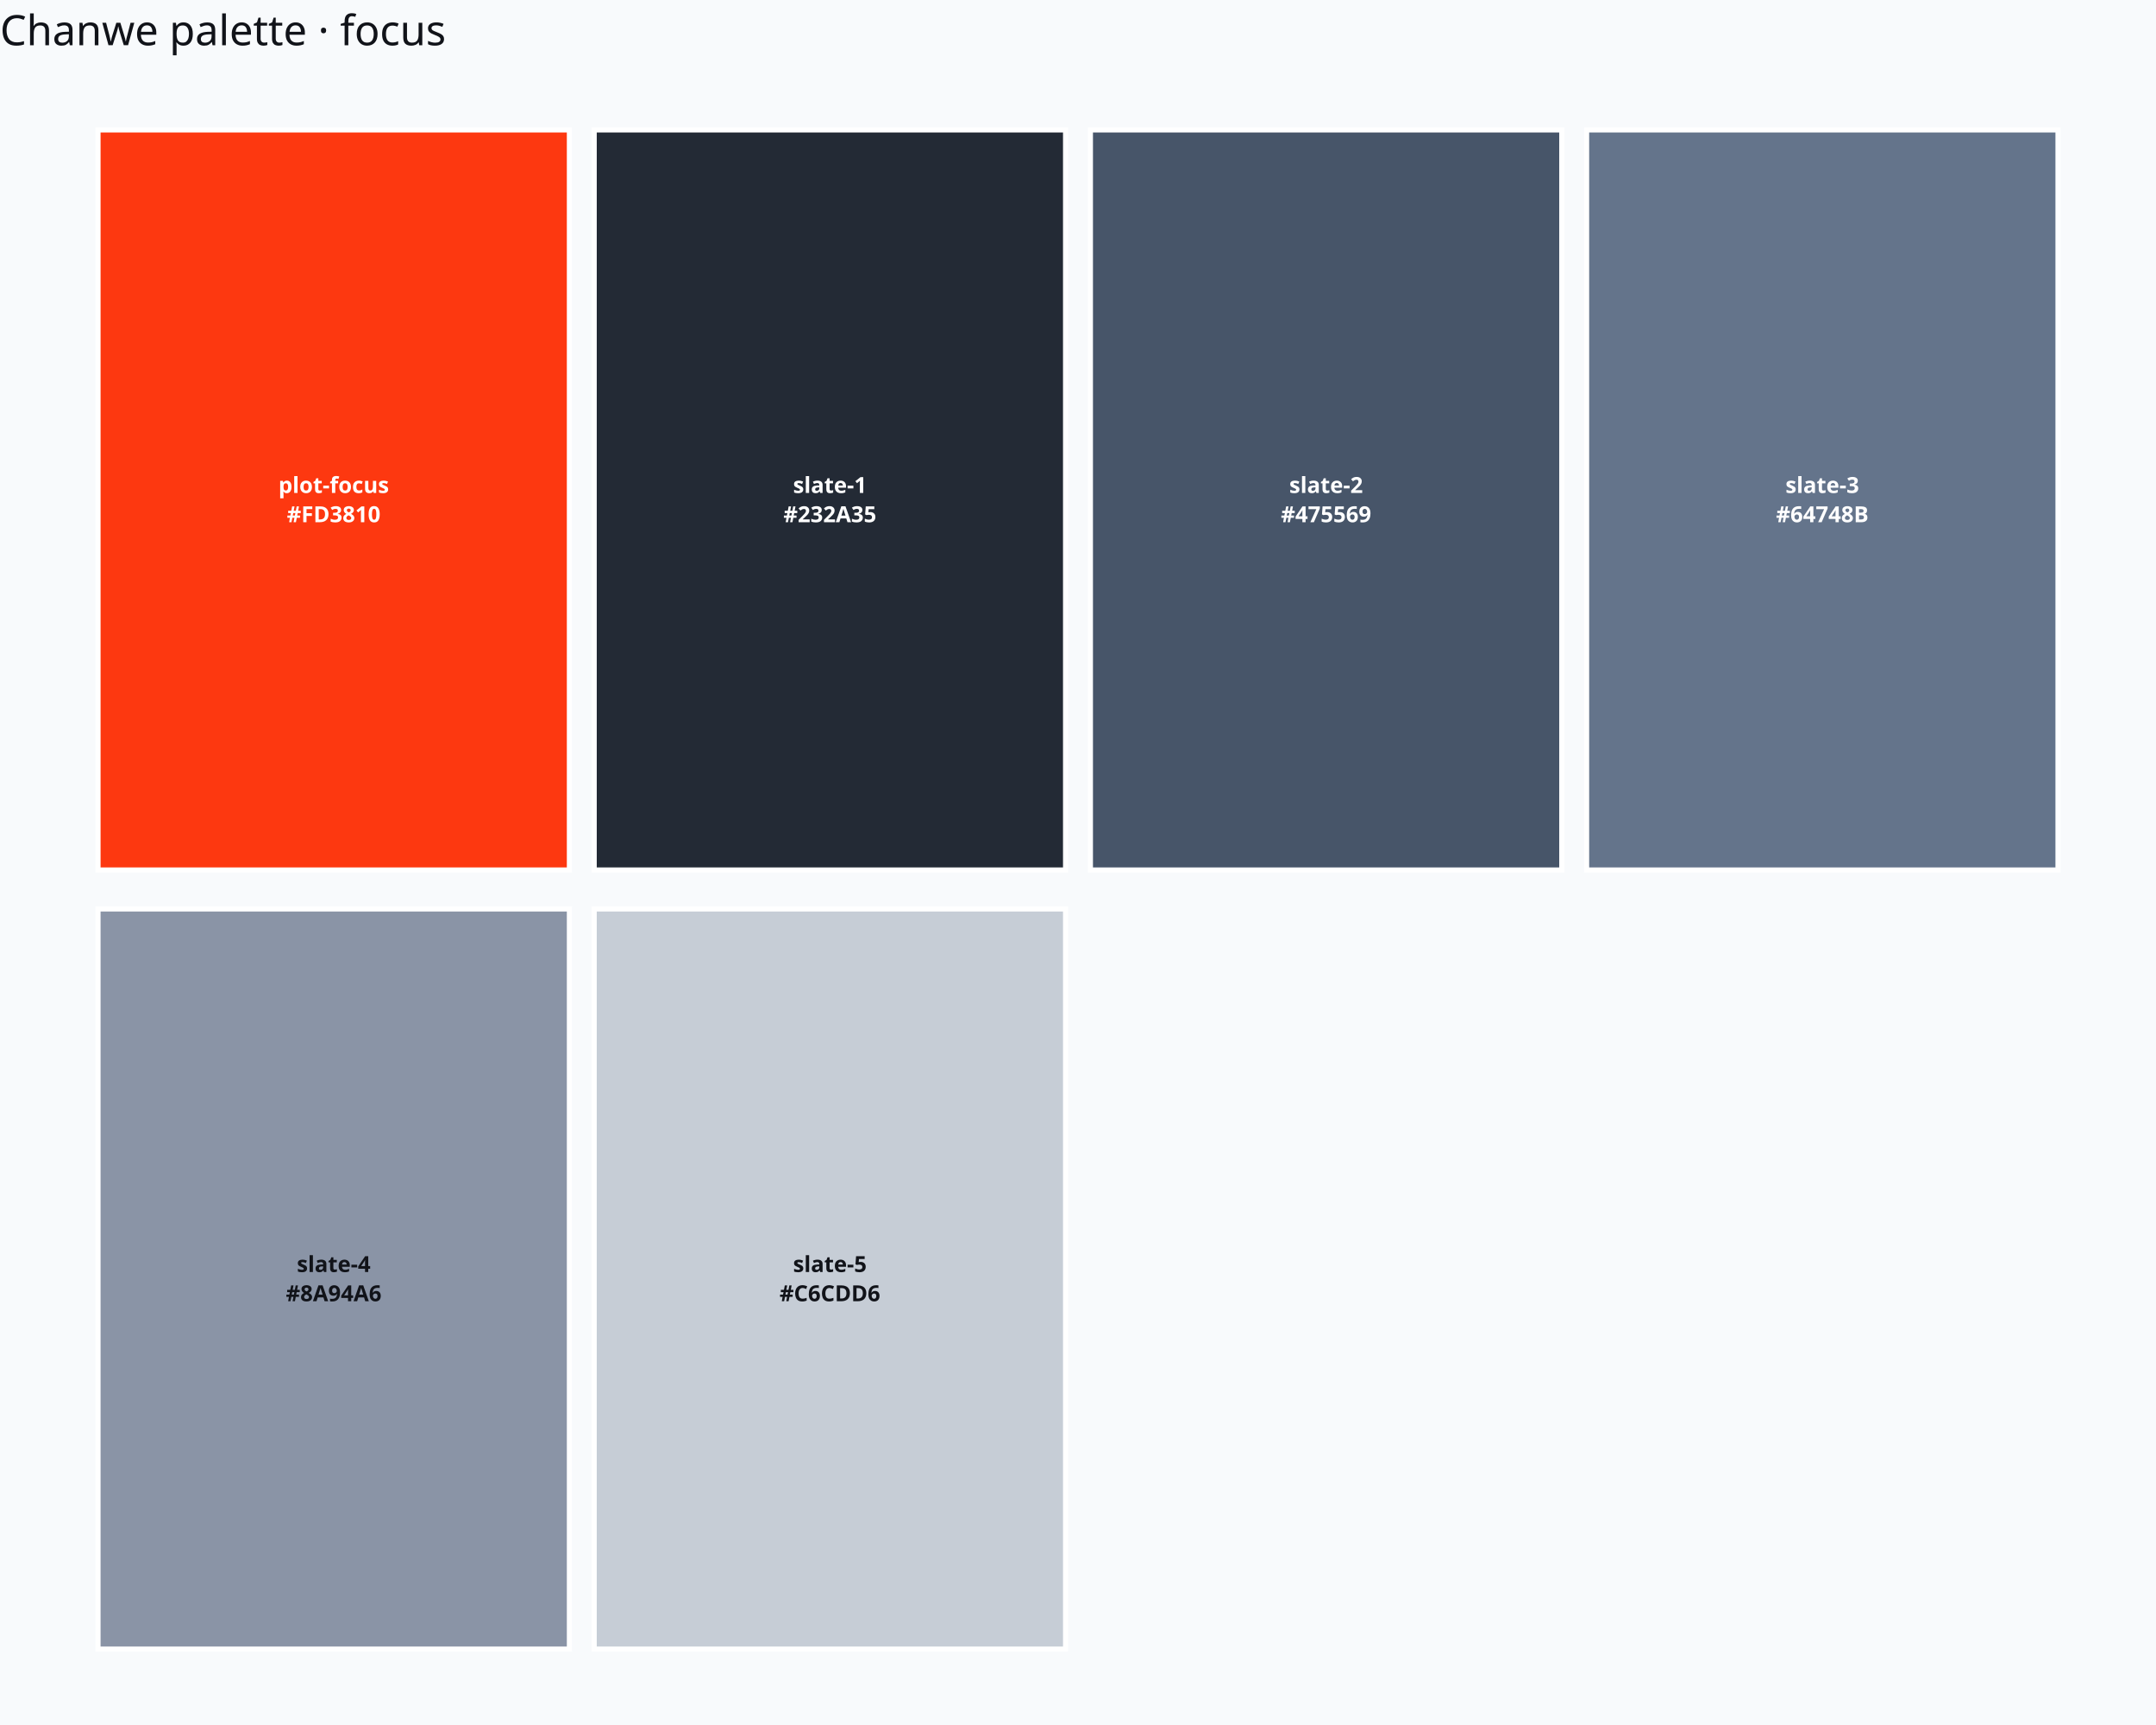
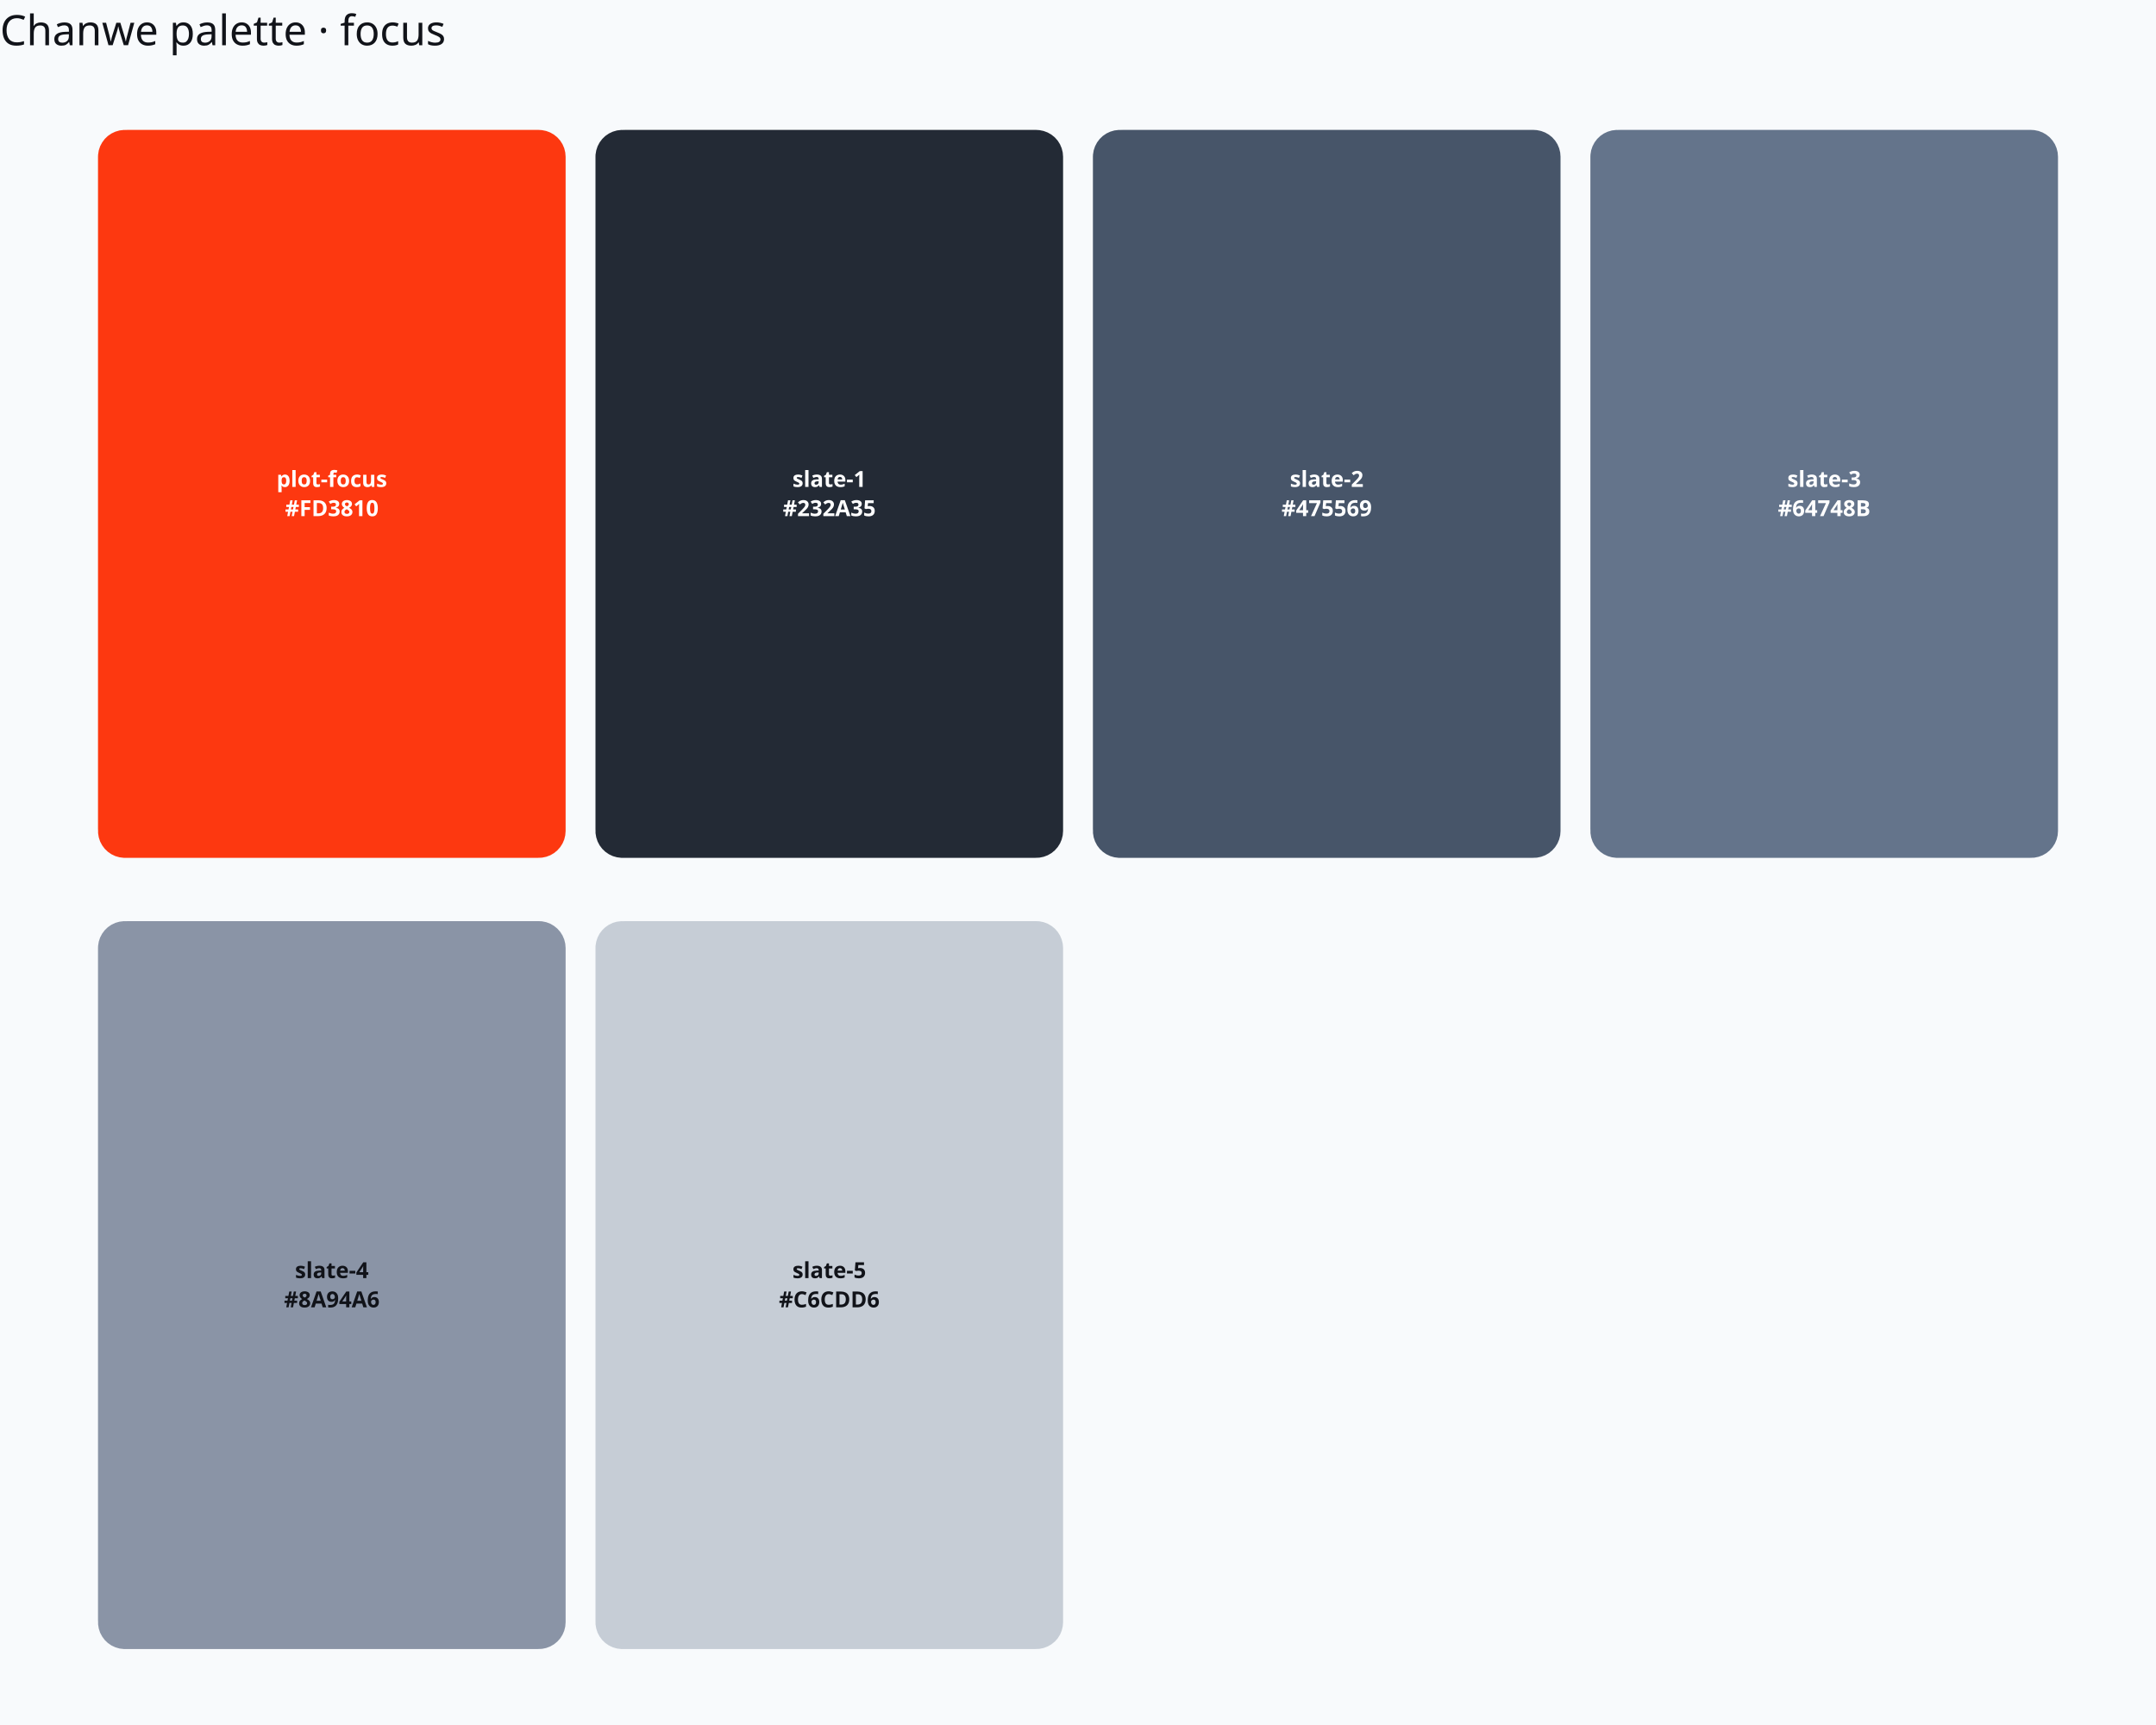
<svg xmlns="http://www.w3.org/2000/svg" class="svglite" data-engine-version="2.0" width="720.00pt" height="576.00pt" viewBox="0 0 720.00 576.00">
  <defs>
    <style type="text/css">
    .svglite line, .svglite polyline, .svglite polygon, .svglite path, .svglite rect, .svglite circle {
      fill: none;
      stroke: #000000;
      stroke-linecap: round;
      stroke-linejoin: round;
      stroke-miterlimit: 10.00;
    }
  </style>
  </defs>
  <rect width="100%" height="100%" style="stroke: none; fill: #FFFFFF;" />
  <defs>
    <clipPath id="cpMC4wMHw3MjAuMDB8MC4wMHw1NzYuMDA=">
      <rect x="0.00" y="0.00" width="720.00" height="576.00" />
    </clipPath>
  </defs>
  <g clip-path="url(#cpMC4wMHw3MjAuMDB8MC4wMHw1NzYuMDA=)">
    <rect x="0.00" y="0.00" width="720.00" height="576.00" style="stroke-width: 0.00; stroke: none; fill: #F8FAFC;" />
  </g>
  <defs>
    <clipPath id="cpMC4wMHw3MjAuMDB8MTguMDJ8NTc2LjAw">
      <rect x="0.00" y="18.02" width="720.00" height="557.98" />
    </clipPath>
  </defs>
  <g clip-path="url(#cpMC4wMHw3MjAuMDB8MTguMDJ8NTc2LjAw)">
-     <rect x="32.73" y="43.38" width="157.42" height="247.12" style="stroke-width: 1.71; stroke: #FFFFFF; stroke-linecap: butt; stroke-linejoin: miter; fill: #FD3810;" />
-     <rect x="198.43" y="43.38" width="157.42" height="247.12" style="stroke-width: 1.71; stroke: #FFFFFF; stroke-linecap: butt; stroke-linejoin: miter; fill: #232A35;" />
-     <rect x="364.14" y="43.38" width="157.42" height="247.12" style="stroke-width: 1.71; stroke: #FFFFFF; stroke-linecap: butt; stroke-linejoin: miter; fill: #475569;" />
-     <rect x="529.85" y="43.38" width="157.42" height="247.12" style="stroke-width: 1.71; stroke: #FFFFFF; stroke-linecap: butt; stroke-linejoin: miter; fill: #64748B;" />
-     <rect x="32.73" y="303.51" width="157.42" height="247.12" style="stroke-width: 1.71; stroke: #FFFFFF; stroke-linecap: butt; stroke-linejoin: miter; fill: #8A94A6;" />
-     <rect x="198.43" y="303.51" width="157.42" height="247.12" style="stroke-width: 1.71; stroke: #FFFFFF; stroke-linecap: butt; stroke-linejoin: miter; fill: #C6CDD6;" />
-     <text x="111.44" y="164.61" text-anchor="middle" style="font-size: 7.40px; font-weight: bold; fill: #FFFFFF; font-family: sans;" textLength="32.08px" lengthAdjust="spacingAndGlyphs">plot-focus</text>
-     <text x="111.44" y="174.37" text-anchor="middle" style="font-size: 7.40px; font-weight: bold; fill: #FFFFFF; font-family: sans;" textLength="30.44px" lengthAdjust="spacingAndGlyphs">#FD3810</text>
-     <text x="277.15" y="164.61" text-anchor="middle" style="font-size: 7.40px; font-weight: bold; fill: #FFFFFF; font-family: sans;" textLength="22.21px" lengthAdjust="spacingAndGlyphs">slate-1</text>
-     <text x="277.15" y="174.37" text-anchor="middle" style="font-size: 7.40px; font-weight: bold; fill: #FFFFFF; font-family: sans;" textLength="29.62px" lengthAdjust="spacingAndGlyphs">#232A35</text>
-     <text x="442.85" y="164.61" text-anchor="middle" style="font-size: 7.40px; font-weight: bold; fill: #FFFFFF; font-family: sans;" textLength="22.21px" lengthAdjust="spacingAndGlyphs">slate-2</text>
-     <text x="442.85" y="174.37" text-anchor="middle" style="font-size: 7.40px; font-weight: bold; fill: #FFFFFF; font-family: sans;" textLength="28.80px" lengthAdjust="spacingAndGlyphs">#475569</text>
-     <text x="608.56" y="164.61" text-anchor="middle" style="font-size: 7.40px; font-weight: bold; fill: #FFFFFF; font-family: sans;" textLength="22.21px" lengthAdjust="spacingAndGlyphs">slate-3</text>
-     <text x="608.56" y="174.37" text-anchor="middle" style="font-size: 7.40px; font-weight: bold; fill: #FFFFFF; font-family: sans;" textLength="29.62px" lengthAdjust="spacingAndGlyphs">#64748B</text>
-     <text x="111.44" y="424.74" text-anchor="middle" style="font-size: 7.40px; font-weight: bold; fill: #111319; font-family: sans;" textLength="22.21px" lengthAdjust="spacingAndGlyphs">slate-4</text>
-     <text x="111.44" y="434.50" text-anchor="middle" style="font-size: 7.40px; font-weight: bold; fill: #111319; font-family: sans;" textLength="30.44px" lengthAdjust="spacingAndGlyphs">#8A94A6</text>
-     <text x="277.15" y="424.74" text-anchor="middle" style="font-size: 7.40px; font-weight: bold; fill: #111319; font-family: sans;" textLength="22.21px" lengthAdjust="spacingAndGlyphs">slate-5</text>
-     <text x="277.15" y="434.50" text-anchor="middle" style="font-size: 7.40px; font-weight: bold; fill: #111319; font-family: sans;" textLength="33.72px" lengthAdjust="spacingAndGlyphs">#C6CDD6</text>
+     <polygon points="41.69,286.44 179.92,286.44 179.56,286.44 181.00,286.38 182.42,286.09 183.77,285.58 185.01,284.86 186.13,283.94 187.09,282.86 187.86,281.64 188.43,280.32 188.77,278.91 188.89,277.48 188.89,277.48 188.89,52.35 188.89,52.35 188.77,50.91 188.43,49.51 187.86,48.18 187.09,46.96 186.13,45.88 185.01,44.97 183.77,44.25 182.42,43.74 181.00,43.45 179.92,43.38 41.69,43.38 42.77,43.45 41.33,43.39 39.90,43.56 38.51,43.97 37.21,44.58 36.02,45.40 34.98,46.40 34.12,47.56 33.44,48.84 32.99,50.20 32.76,51.63 32.73,52.35 32.73,277.48 32.76,276.75 32.76,278.20 32.99,279.62 33.44,280.99 34.12,282.27 34.98,283.42 36.02,284.42 37.21,285.24 38.51,285.86 39.90,286.26 41.33,286.44 " style="stroke-width: 0.75; stroke: none; fill: #FD3810;" />
+     <polygon points="207.82,286.44 346.05,286.44 345.69,286.44 347.13,286.38 348.54,286.09 349.89,285.58 351.14,284.86 352.26,283.94 353.22,282.86 353.99,281.64 354.55,280.32 354.90,278.91 355.02,277.48 355.02,277.48 355.02,52.35 355.02,52.35 354.90,50.91 354.55,49.51 353.99,48.18 353.22,46.96 352.26,45.88 351.14,44.97 349.89,44.25 348.54,43.74 347.13,43.45 346.05,43.38 207.82,43.38 208.90,43.45 207.46,43.39 206.03,43.56 204.64,43.97 203.34,44.58 202.15,45.40 201.11,46.40 200.24,47.56 199.57,48.84 199.12,50.20 198.88,51.63 198.86,52.35 198.86,277.48 198.88,276.75 198.88,278.20 199.12,279.62 199.57,280.99 200.24,282.27 201.11,283.42 202.15,284.42 203.34,285.24 204.64,285.86 206.03,286.26 207.46,286.44 " style="stroke-width: 0.75; stroke: none; fill: #232A35;" />
+     <polygon points="373.95,286.44 512.18,286.44 511.82,286.44 513.26,286.38 514.67,286.09 516.02,285.58 517.27,284.86 518.39,283.94 519.35,282.86 520.12,281.64 520.68,280.32 521.03,278.91 521.14,277.48 521.14,277.48 521.14,52.35 521.14,52.35 521.03,50.91 520.68,49.51 520.12,48.18 519.35,46.96 518.39,45.88 517.27,44.97 516.02,44.25 514.67,43.74 513.26,43.45 512.18,43.38 373.95,43.38 375.03,43.45 373.59,43.39 372.16,43.56 370.77,43.97 369.47,44.58 368.28,45.40 367.24,46.40 366.37,47.56 365.70,48.84 365.24,50.20 365.01,51.63 364.98,52.35 364.98,277.48 365.01,276.75 365.01,278.20 365.24,279.62 365.70,280.99 366.37,282.27 367.24,283.42 368.28,284.42 369.47,285.24 370.77,285.86 372.16,286.26 373.59,286.44 " style="stroke-width: 0.75; stroke: none; fill: #475569;" />
+     <polygon points="540.08,286.44 678.31,286.44 677.95,286.44 679.39,286.38 680.80,286.09 682.15,285.58 683.40,284.86 684.52,283.94 685.47,282.86 686.25,281.64 686.81,280.32 687.16,278.91 687.27,277.48 687.27,277.48 687.27,52.35 687.27,52.35 687.16,50.91 686.81,49.51 686.25,48.18 685.47,46.96 684.52,45.88 683.40,44.97 682.15,44.25 680.80,43.74 679.39,43.45 678.31,43.38 540.08,43.38 541.16,43.45 539.72,43.39 538.29,43.56 536.90,43.97 535.60,44.58 534.41,45.40 533.37,46.40 532.50,47.56 531.83,48.84 531.37,50.20 531.14,51.63 531.11,52.35 531.11,277.48 531.14,276.75 531.14,278.20 531.37,279.62 531.83,280.99 532.50,282.27 533.37,283.42 534.41,284.42 535.60,285.24 536.90,285.86 538.29,286.26 539.72,286.44 " style="stroke-width: 0.75; stroke: none; fill: #64748B;" />
+     <polygon points="41.69,550.64 179.92,550.64 179.56,550.63 181.00,550.57 182.42,550.28 183.77,549.77 185.01,549.05 186.13,548.14 187.09,547.06 187.86,545.84 188.43,544.51 188.77,543.11 188.89,541.67 188.89,541.67 188.89,316.54 188.89,316.54 188.77,315.11 188.43,313.71 187.86,312.38 187.09,311.16 186.13,310.08 185.01,309.17 183.77,308.44 182.42,307.93 181.00,307.64 179.92,307.58 41.69,307.58 42.77,307.64 41.33,307.59 39.90,307.76 38.51,308.16 37.21,308.78 36.02,309.60 34.98,310.60 34.12,311.75 33.44,313.03 32.99,314.40 32.76,315.82 32.73,316.54 32.73,541.67 32.76,540.95 32.76,542.39 32.99,543.82 33.44,545.19 34.12,546.46 34.98,547.62 36.02,548.62 37.21,549.44 38.51,550.05 39.90,550.46 41.33,550.63 " style="stroke-width: 0.75; stroke: none; fill: #8A94A6;" />
+     <polygon points="207.82,550.64 346.05,550.64 345.69,550.63 347.13,550.57 348.54,550.28 349.89,549.77 351.14,549.05 352.26,548.14 353.22,547.06 353.99,545.84 354.55,544.51 354.90,543.11 355.02,541.67 355.02,541.67 355.02,316.54 355.02,316.54 354.90,315.11 354.55,313.71 353.99,312.38 353.22,311.16 352.26,310.08 351.14,309.17 349.89,308.44 348.54,307.93 347.13,307.64 346.05,307.58 207.82,307.58 208.90,307.64 207.46,307.59 206.03,307.76 204.64,308.16 203.34,308.78 202.15,309.60 201.11,310.60 200.24,311.75 199.57,313.03 199.12,314.40 198.88,315.82 198.86,316.54 198.86,541.67 198.88,540.95 198.88,542.39 199.12,543.82 199.57,545.19 200.24,546.46 201.11,547.62 202.15,548.62 203.34,549.44 204.64,550.05 206.03,550.46 207.46,550.63 " style="stroke-width: 0.75; stroke: none; fill: #C6CDD6;" />
+     <text x="110.81" y="162.58" text-anchor="middle" style="font-size: 7.40px; font-weight: bold; fill: #FFFFFF; font-family: sans;" textLength="32.08px" lengthAdjust="spacingAndGlyphs">plot-focus</text>
+     <text x="110.81" y="172.34" text-anchor="middle" style="font-size: 7.40px; font-weight: bold; fill: #FFFFFF; font-family: sans;" textLength="30.44px" lengthAdjust="spacingAndGlyphs">#FD3810</text>
+     <text x="276.94" y="162.58" text-anchor="middle" style="font-size: 7.40px; font-weight: bold; fill: #FFFFFF; font-family: sans;" textLength="22.21px" lengthAdjust="spacingAndGlyphs">slate-1</text>
+     <text x="276.94" y="172.34" text-anchor="middle" style="font-size: 7.40px; font-weight: bold; fill: #FFFFFF; font-family: sans;" textLength="29.62px" lengthAdjust="spacingAndGlyphs">#232A35</text>
+     <text x="443.06" y="162.58" text-anchor="middle" style="font-size: 7.40px; font-weight: bold; fill: #FFFFFF; font-family: sans;" textLength="22.21px" lengthAdjust="spacingAndGlyphs">slate-2</text>
+     <text x="443.06" y="172.34" text-anchor="middle" style="font-size: 7.40px; font-weight: bold; fill: #FFFFFF; font-family: sans;" textLength="28.80px" lengthAdjust="spacingAndGlyphs">#475569</text>
+     <text x="609.19" y="162.58" text-anchor="middle" style="font-size: 7.40px; font-weight: bold; fill: #FFFFFF; font-family: sans;" textLength="22.21px" lengthAdjust="spacingAndGlyphs">slate-3</text>
+     <text x="609.19" y="172.34" text-anchor="middle" style="font-size: 7.40px; font-weight: bold; fill: #FFFFFF; font-family: sans;" textLength="29.62px" lengthAdjust="spacingAndGlyphs">#64748B</text>
+     <text x="110.81" y="426.77" text-anchor="middle" style="font-size: 7.40px; font-weight: bold; fill: #111319; font-family: sans;" textLength="22.21px" lengthAdjust="spacingAndGlyphs">slate-4</text>
+     <text x="110.81" y="436.54" text-anchor="middle" style="font-size: 7.40px; font-weight: bold; fill: #111319; font-family: sans;" textLength="30.44px" lengthAdjust="spacingAndGlyphs">#8A94A6</text>
+     <text x="276.94" y="426.77" text-anchor="middle" style="font-size: 7.40px; font-weight: bold; fill: #111319; font-family: sans;" textLength="22.21px" lengthAdjust="spacingAndGlyphs">slate-5</text>
+     <text x="276.94" y="436.54" text-anchor="middle" style="font-size: 7.40px; font-weight: bold; fill: #111319; font-family: sans;" textLength="33.72px" lengthAdjust="spacingAndGlyphs">#C6CDD6</text>
  </g>
  <g clip-path="url(#cpMC4wMHw3MjAuMDB8MC4wMHw1NzYuMDA=)">
    <text x="0.00" y="15.11" style="font-size: 14.00px; fill: #111319; font-family: sans;" textLength="143.21px" lengthAdjust="spacingAndGlyphs">Chanwe palette · focus</text>
  </g>
</svg>
